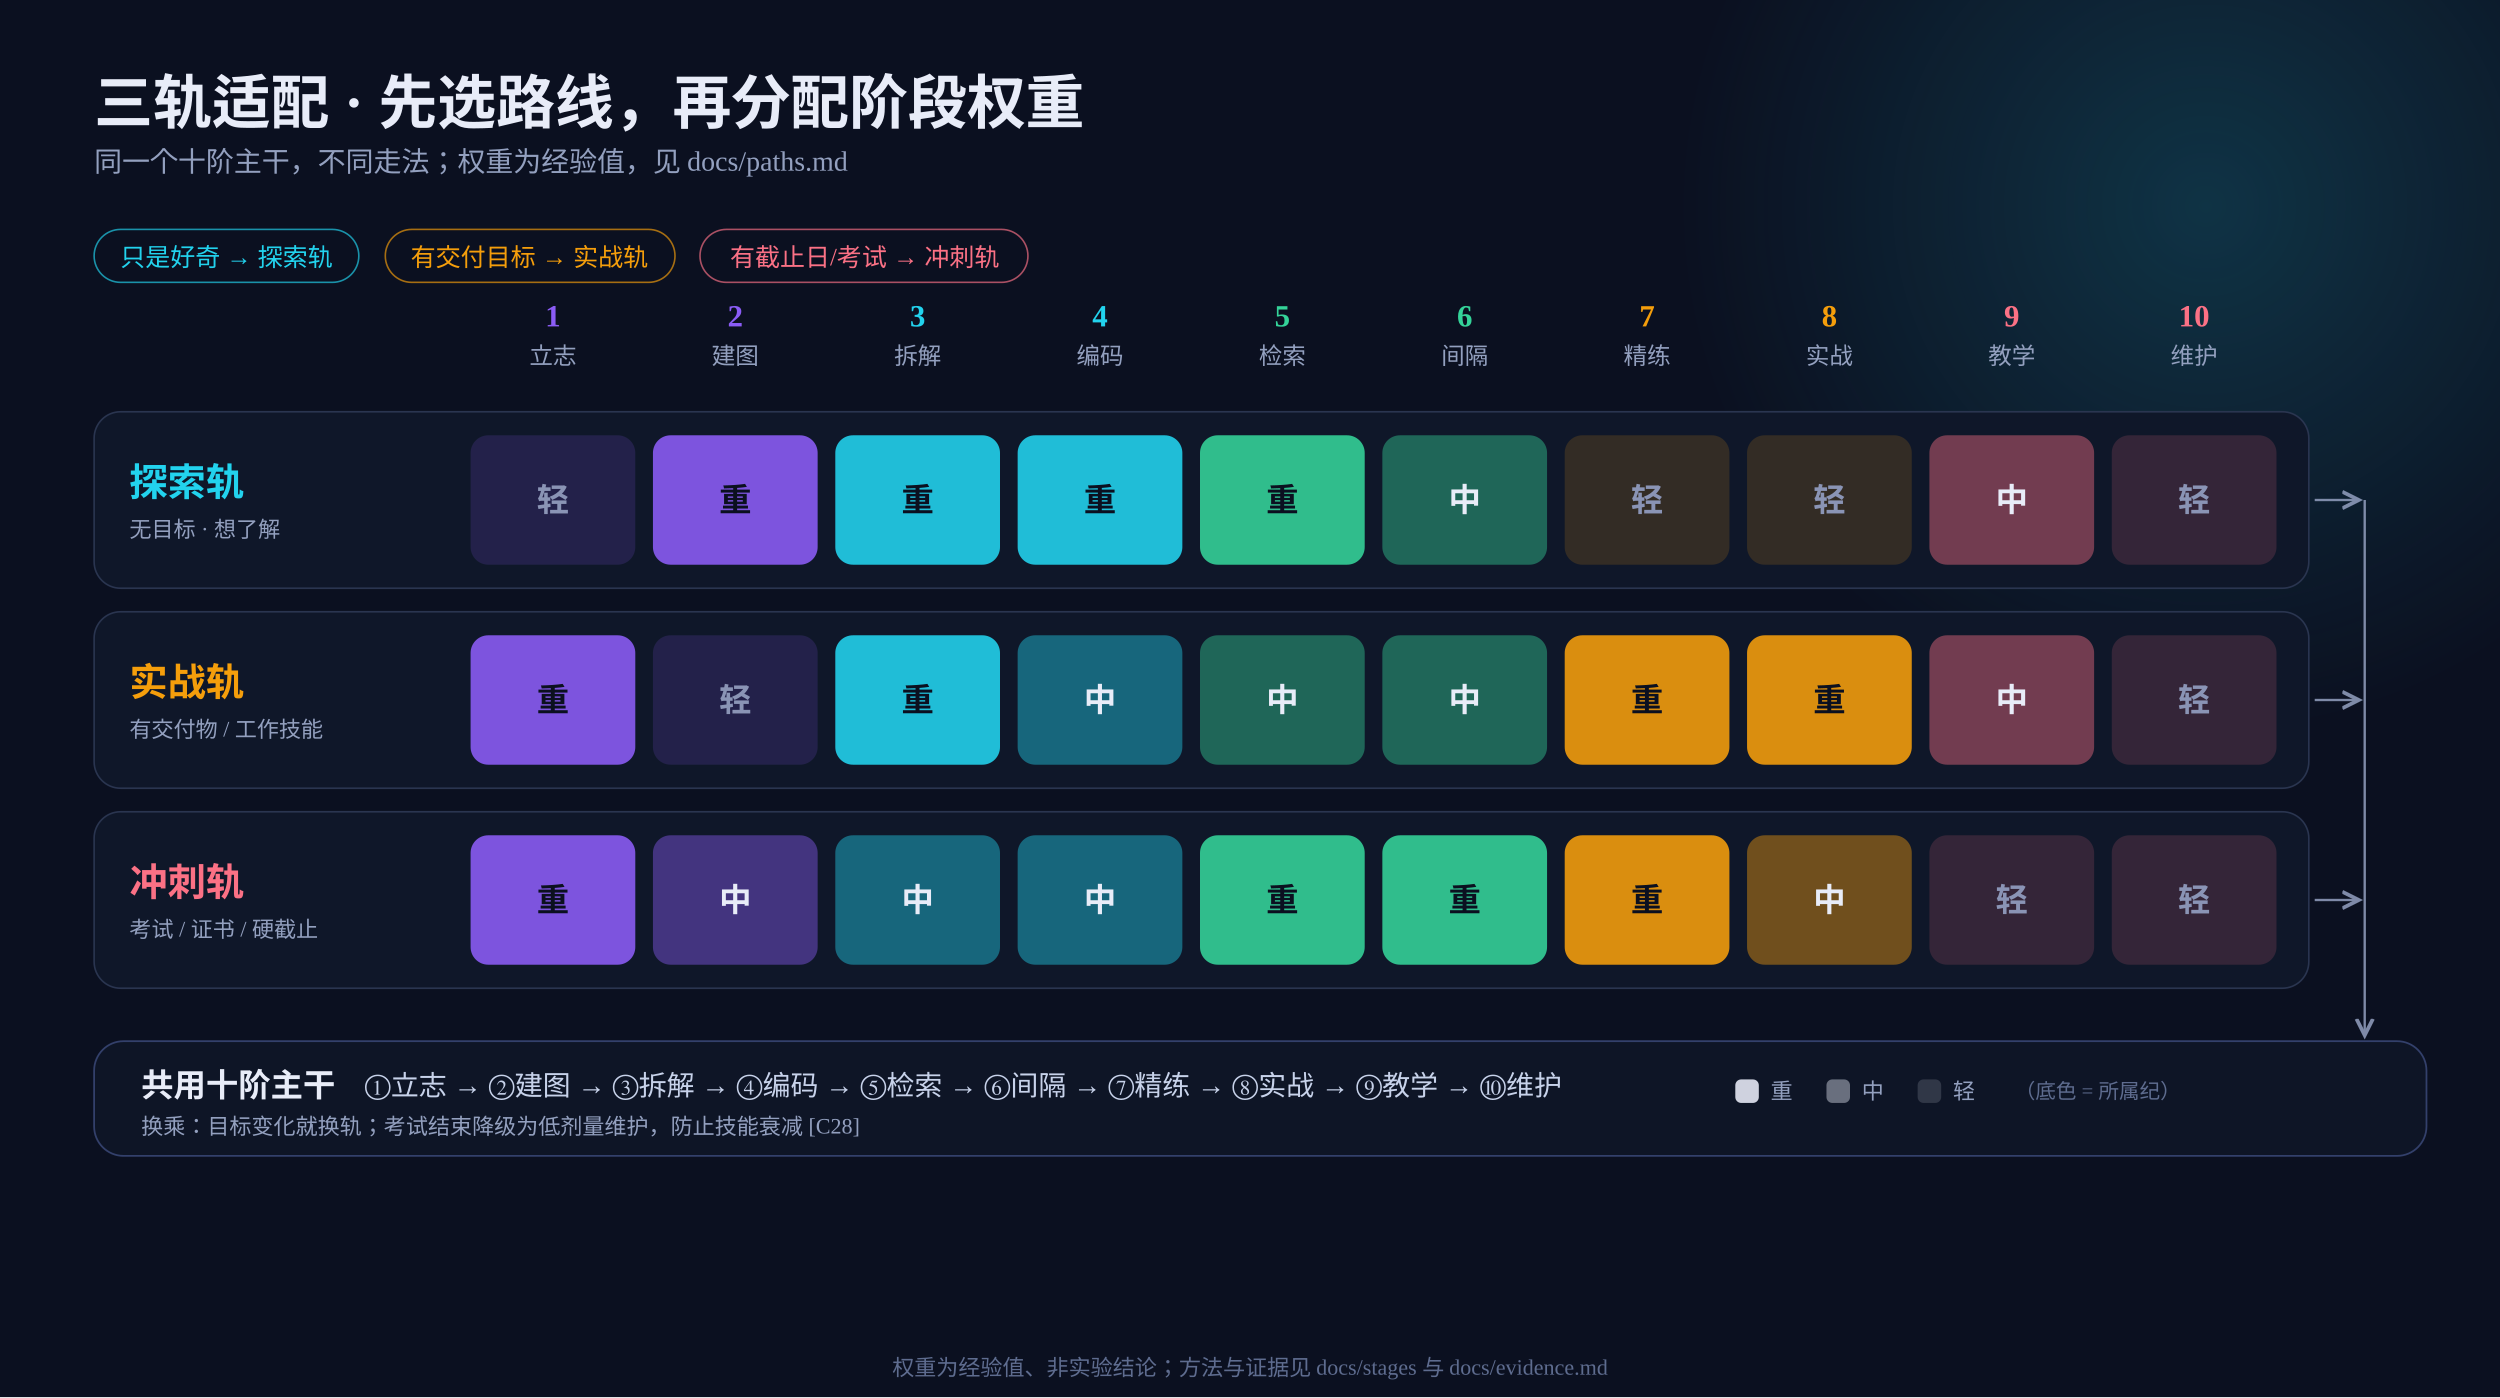
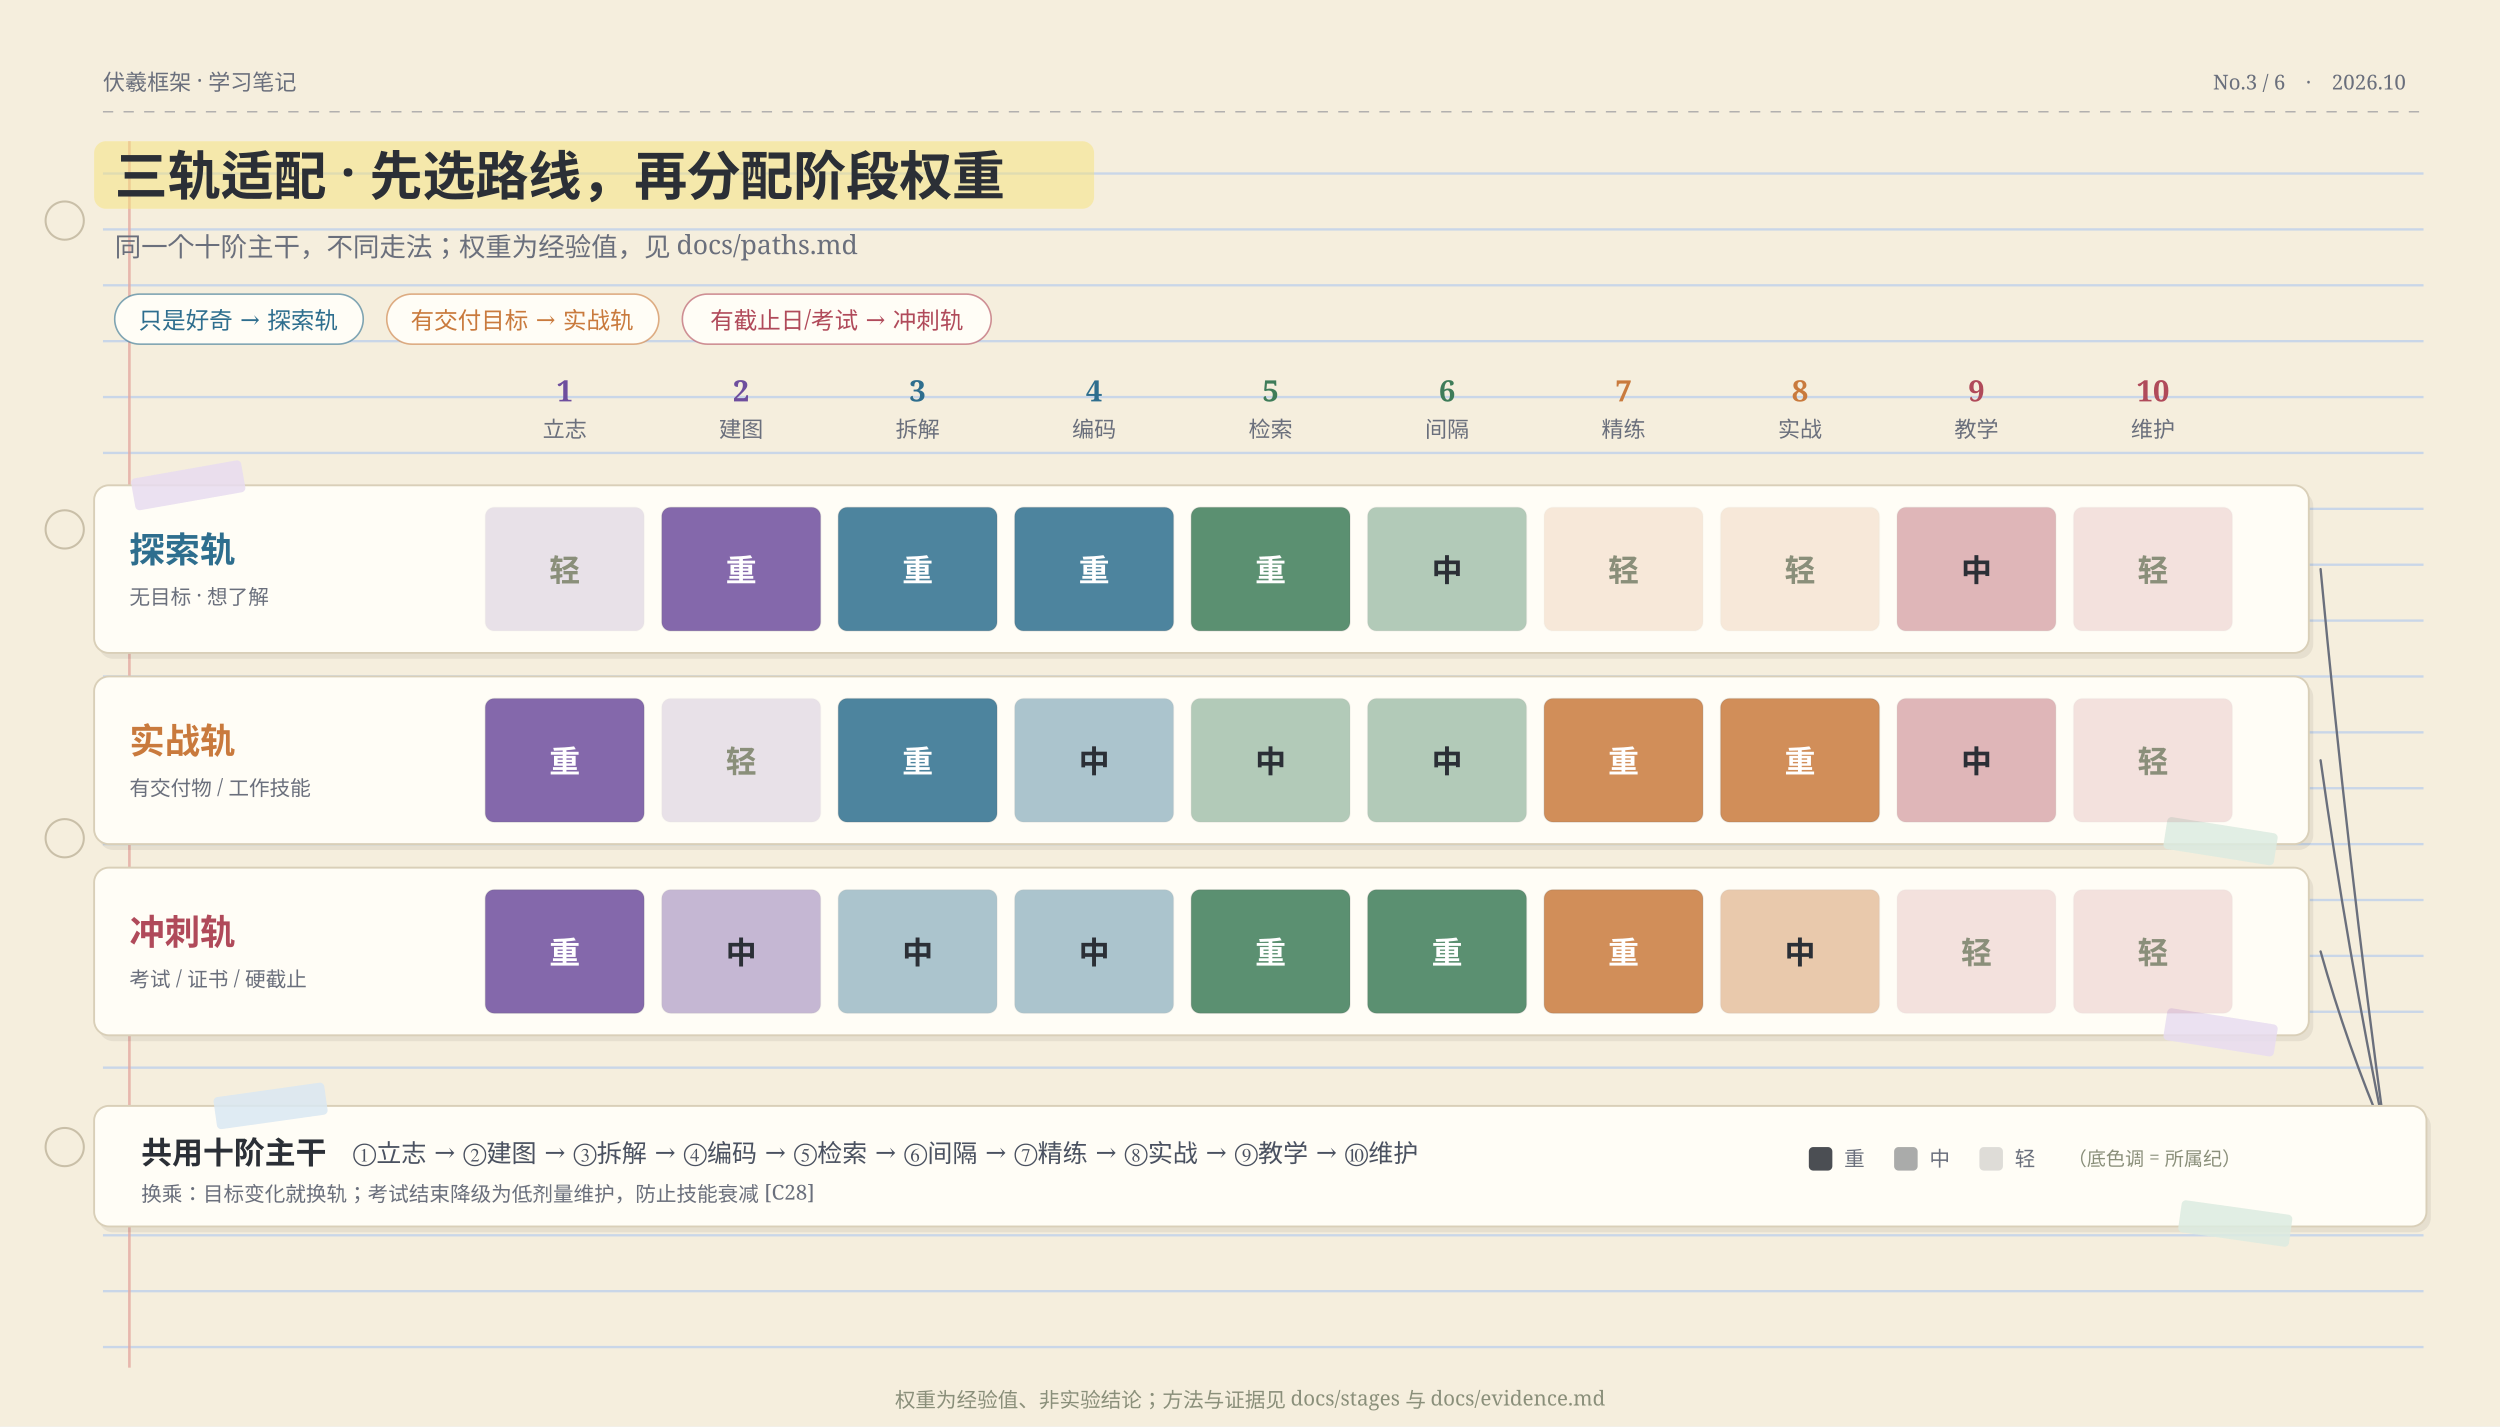
- <svg xmlns="http://www.w3.org/2000/svg" width="1700" height="950" viewBox="0 0 1700 950">
-   <defs>
-     <marker id="aN" markerWidth="9" markerHeight="9" refX="7" refY="4.5" orient="auto">
-       <path d="M0,1 L7,4.5 L0,8" fill="none" stroke="#93A0BF" stroke-width="1.6" />
-     </marker>
-     <marker id="aE0" markerWidth="9" markerHeight="9" refX="7" refY="4.5" orient="auto">
-       <path d="M0,1 L7,4.5 L0,8" fill="none" stroke="#8B5CF6" stroke-width="1.8" />
-     </marker>
-     <marker id="aE1" markerWidth="9" markerHeight="9" refX="7" refY="4.5" orient="auto">
-       <path d="M0,1 L7,4.5 L0,8" fill="none" stroke="#22D3EE" stroke-width="1.8" />
-     </marker>
-     <marker id="aE2" markerWidth="9" markerHeight="9" refX="7" refY="4.5" orient="auto">
-       <path d="M0,1 L7,4.5 L0,8" fill="none" stroke="#34D399" stroke-width="1.8" />
-     </marker>
-     <marker id="aE3" markerWidth="9" markerHeight="9" refX="7" refY="4.5" orient="auto">
-       <path d="M0,1 L7,4.5 L0,8" fill="none" stroke="#F59E0B" stroke-width="1.8" />
-     </marker>
-     <marker id="aE4" markerWidth="9" markerHeight="9" refX="7" refY="4.5" orient="auto">
-       <path d="M0,1 L7,4.5 L0,8" fill="none" stroke="#FB7185" stroke-width="1.8" />
-     </marker>
-     <radialGradient id="glowV" cx="50%" cy="50%" r="50%">
-       <stop offset="0%" stop-color="#8B5CF6" stop-opacity="0.22" />
-       <stop offset="100%" stop-color="#8B5CF6" stop-opacity="0" />
-     </radialGradient>
-     <radialGradient id="glowC" cx="50%" cy="50%" r="50%">
-       <stop offset="0%" stop-color="#22D3EE" stop-opacity="0.18" />
-       <stop offset="100%" stop-color="#22D3EE" stop-opacity="0" />
-     </radialGradient>
-     <linearGradient id="lgA" x1="0" y1="0" x2="1" y2="0">
-       <stop offset="0%" stop-color="#8B5CF6" />
-       <stop offset="25%" stop-color="#22D3EE" />
-       <stop offset="50%" stop-color="#34D399" />
-       <stop offset="75%" stop-color="#F59E0B" />
-       <stop offset="100%" stop-color="#FB7185" />
-     </linearGradient>
-   </defs>
-   <rect width="1700" height="950" fill="#0B1020" />
-   <circle cx="1500" cy="140" r="360" fill="url(#glowC)" />
-   <text x="64" y="70" font-size="40" fill="#E8ECF8" font-weight="800" text-anchor="start" dominant-baseline="middle">三轨适配 · 先选路线，再分配阶段权重</text>
-   <text x="64" y="110" font-size="19" fill="#93A0BF" font-weight="400" text-anchor="start" dominant-baseline="middle">同一个十阶主干，不同走法；权重为经验值，见 docs/paths.md</text>
-   <rect x="64" y="156" width="180" height="36" rx="18.0" fill="none" stroke="#22D3EEAA" stroke-width="1.1" />
-   <text x="154" y="175" font-size="17" fill="#22D3EE" font-weight="500" text-anchor="middle" dominant-baseline="middle">只是好奇 → 探索轨</text>
-   <rect x="262" y="156" width="197" height="36" rx="18.0" fill="none" stroke="#F59E0BAA" stroke-width="1.1" />
-   <text x="360" y="175" font-size="17" fill="#F59E0B" font-weight="500" text-anchor="middle" dominant-baseline="middle">有交付目标 → 实战轨</text>
-   <rect x="476" y="156" width="223" height="36" rx="18.0" fill="none" stroke="#FB7185AA" stroke-width="1.1" />
-   <text x="588" y="175" font-size="17" fill="#FB7185" font-weight="500" text-anchor="middle" dominant-baseline="middle">有截止日/考试 → 冲刺轨</text>
-   <text x="376" y="216" font-size="21" fill="#8B5CF6" font-weight="700" text-anchor="middle" dominant-baseline="middle">1</text>
-   <text x="376" y="242" font-size="16" fill="#93A0BF" font-weight="400" text-anchor="middle" dominant-baseline="middle">立志</text>
-   <text x="500" y="216" font-size="21" fill="#8B5CF6" font-weight="700" text-anchor="middle" dominant-baseline="middle">2</text>
-   <text x="500" y="242" font-size="16" fill="#93A0BF" font-weight="400" text-anchor="middle" dominant-baseline="middle">建图</text>
-   <text x="624" y="216" font-size="21" fill="#22D3EE" font-weight="700" text-anchor="middle" dominant-baseline="middle">3</text>
-   <text x="624" y="242" font-size="16" fill="#93A0BF" font-weight="400" text-anchor="middle" dominant-baseline="middle">拆解</text>
-   <text x="748" y="216" font-size="21" fill="#22D3EE" font-weight="700" text-anchor="middle" dominant-baseline="middle">4</text>
-   <text x="748" y="242" font-size="16" fill="#93A0BF" font-weight="400" text-anchor="middle" dominant-baseline="middle">编码</text>
-   <text x="872" y="216" font-size="21" fill="#34D399" font-weight="700" text-anchor="middle" dominant-baseline="middle">5</text>
-   <text x="872" y="242" font-size="16" fill="#93A0BF" font-weight="400" text-anchor="middle" dominant-baseline="middle">检索</text>
-   <text x="996" y="216" font-size="21" fill="#34D399" font-weight="700" text-anchor="middle" dominant-baseline="middle">6</text>
-   <text x="996" y="242" font-size="16" fill="#93A0BF" font-weight="400" text-anchor="middle" dominant-baseline="middle">间隔</text>
-   <text x="1120" y="216" font-size="21" fill="#F59E0B" font-weight="700" text-anchor="middle" dominant-baseline="middle">7</text>
-   <text x="1120" y="242" font-size="16" fill="#93A0BF" font-weight="400" text-anchor="middle" dominant-baseline="middle">精练</text>
-   <text x="1244" y="216" font-size="21" fill="#F59E0B" font-weight="700" text-anchor="middle" dominant-baseline="middle">8</text>
-   <text x="1244" y="242" font-size="16" fill="#93A0BF" font-weight="400" text-anchor="middle" dominant-baseline="middle">实战</text>
-   <text x="1368" y="216" font-size="21" fill="#FB7185" font-weight="700" text-anchor="middle" dominant-baseline="middle">9</text>
-   <text x="1368" y="242" font-size="16" fill="#93A0BF" font-weight="400" text-anchor="middle" dominant-baseline="middle">教学</text>
-   <text x="1492" y="216" font-size="21" fill="#FB7185" font-weight="700" text-anchor="middle" dominant-baseline="middle">10</text>
-   <text x="1492" y="242" font-size="16" fill="#93A0BF" font-weight="400" text-anchor="middle" dominant-baseline="middle">维护</text>
-   <rect x="64" y="280" width="1506" height="120" rx="18" fill="#0F1729" stroke="#2A3550" stroke-width="1.1" />
-   <text x="88" y="328" font-size="26" fill="#22D3EE" font-weight="700" text-anchor="start" dominant-baseline="middle">探索轨</text>
-   <text x="88" y="360" font-size="15" fill="#93A0BF" font-weight="400" text-anchor="start" dominant-baseline="middle">无目标 · 想了解</text>
-   <rect x="320" y="296" width="112" height="88" rx="12" fill="#8B5CF6" opacity="0.16" />
-   <text x="376" y="340" font-size="22" fill="#8A94B5" font-weight="700" text-anchor="middle" dominant-baseline="middle">轻</text>
-   <rect x="444" y="296" width="112" height="88" rx="12" fill="#8B5CF6" opacity="0.88" />
-   <text x="500" y="340" font-size="22" fill="#0B1020" font-weight="700" text-anchor="middle" dominant-baseline="middle">重</text>
-   <rect x="568" y="296" width="112" height="88" rx="12" fill="#22D3EE" opacity="0.88" />
-   <text x="624" y="340" font-size="22" fill="#0B1020" font-weight="700" text-anchor="middle" dominant-baseline="middle">重</text>
-   <rect x="692" y="296" width="112" height="88" rx="12" fill="#22D3EE" opacity="0.88" />
-   <text x="748" y="340" font-size="22" fill="#0B1020" font-weight="700" text-anchor="middle" dominant-baseline="middle">重</text>
-   <rect x="816" y="296" width="112" height="88" rx="12" fill="#34D399" opacity="0.88" />
-   <text x="872" y="340" font-size="22" fill="#0B1020" font-weight="700" text-anchor="middle" dominant-baseline="middle">重</text>
-   <rect x="940" y="296" width="112" height="88" rx="12" fill="#34D399" opacity="0.42" />
-   <text x="996" y="340" font-size="22" fill="#E8ECF8" font-weight="700" text-anchor="middle" dominant-baseline="middle">中</text>
-   <rect x="1064" y="296" width="112" height="88" rx="12" fill="#F59E0B" opacity="0.16" />
-   <text x="1120" y="340" font-size="22" fill="#8A94B5" font-weight="700" text-anchor="middle" dominant-baseline="middle">轻</text>
-   <rect x="1188" y="296" width="112" height="88" rx="12" fill="#F59E0B" opacity="0.16" />
-   <text x="1244" y="340" font-size="22" fill="#8A94B5" font-weight="700" text-anchor="middle" dominant-baseline="middle">轻</text>
-   <rect x="1312" y="296" width="112" height="88" rx="12" fill="#FB7185" opacity="0.42" />
-   <text x="1368" y="340" font-size="22" fill="#E8ECF8" font-weight="700" text-anchor="middle" dominant-baseline="middle">中</text>
-   <rect x="1436" y="296" width="112" height="88" rx="12" fill="#FB7185" opacity="0.16" />
-   <text x="1492" y="340" font-size="22" fill="#8A94B5" font-weight="700" text-anchor="middle" dominant-baseline="middle">轻</text>
-   <rect x="64" y="416" width="1506" height="120" rx="18" fill="#0F1729" stroke="#2A3550" stroke-width="1.1" />
-   <text x="88" y="464" font-size="26" fill="#F59E0B" font-weight="700" text-anchor="start" dominant-baseline="middle">实战轨</text>
-   <text x="88" y="496" font-size="15" fill="#93A0BF" font-weight="400" text-anchor="start" dominant-baseline="middle">有交付物 / 工作技能</text>
-   <rect x="320" y="432" width="112" height="88" rx="12" fill="#8B5CF6" opacity="0.88" />
-   <text x="376" y="476" font-size="22" fill="#0B1020" font-weight="700" text-anchor="middle" dominant-baseline="middle">重</text>
-   <rect x="444" y="432" width="112" height="88" rx="12" fill="#8B5CF6" opacity="0.16" />
-   <text x="500" y="476" font-size="22" fill="#8A94B5" font-weight="700" text-anchor="middle" dominant-baseline="middle">轻</text>
-   <rect x="568" y="432" width="112" height="88" rx="12" fill="#22D3EE" opacity="0.88" />
-   <text x="624" y="476" font-size="22" fill="#0B1020" font-weight="700" text-anchor="middle" dominant-baseline="middle">重</text>
-   <rect x="692" y="432" width="112" height="88" rx="12" fill="#22D3EE" opacity="0.42" />
-   <text x="748" y="476" font-size="22" fill="#E8ECF8" font-weight="700" text-anchor="middle" dominant-baseline="middle">中</text>
-   <rect x="816" y="432" width="112" height="88" rx="12" fill="#34D399" opacity="0.42" />
-   <text x="872" y="476" font-size="22" fill="#E8ECF8" font-weight="700" text-anchor="middle" dominant-baseline="middle">中</text>
-   <rect x="940" y="432" width="112" height="88" rx="12" fill="#34D399" opacity="0.42" />
-   <text x="996" y="476" font-size="22" fill="#E8ECF8" font-weight="700" text-anchor="middle" dominant-baseline="middle">中</text>
-   <rect x="1064" y="432" width="112" height="88" rx="12" fill="#F59E0B" opacity="0.88" />
-   <text x="1120" y="476" font-size="22" fill="#0B1020" font-weight="700" text-anchor="middle" dominant-baseline="middle">重</text>
-   <rect x="1188" y="432" width="112" height="88" rx="12" fill="#F59E0B" opacity="0.88" />
-   <text x="1244" y="476" font-size="22" fill="#0B1020" font-weight="700" text-anchor="middle" dominant-baseline="middle">重</text>
-   <rect x="1312" y="432" width="112" height="88" rx="12" fill="#FB7185" opacity="0.42" />
-   <text x="1368" y="476" font-size="22" fill="#E8ECF8" font-weight="700" text-anchor="middle" dominant-baseline="middle">中</text>
-   <rect x="1436" y="432" width="112" height="88" rx="12" fill="#FB7185" opacity="0.16" />
-   <text x="1492" y="476" font-size="22" fill="#8A94B5" font-weight="700" text-anchor="middle" dominant-baseline="middle">轻</text>
-   <rect x="64" y="552" width="1506" height="120" rx="18" fill="#0F1729" stroke="#2A3550" stroke-width="1.1" />
-   <text x="88" y="600" font-size="26" fill="#FB7185" font-weight="700" text-anchor="start" dominant-baseline="middle">冲刺轨</text>
-   <text x="88" y="632" font-size="15" fill="#93A0BF" font-weight="400" text-anchor="start" dominant-baseline="middle">考试 / 证书 / 硬截止</text>
-   <rect x="320" y="568" width="112" height="88" rx="12" fill="#8B5CF6" opacity="0.88" />
-   <text x="376" y="612" font-size="22" fill="#0B1020" font-weight="700" text-anchor="middle" dominant-baseline="middle">重</text>
-   <rect x="444" y="568" width="112" height="88" rx="12" fill="#8B5CF6" opacity="0.42" />
-   <text x="500" y="612" font-size="22" fill="#E8ECF8" font-weight="700" text-anchor="middle" dominant-baseline="middle">中</text>
-   <rect x="568" y="568" width="112" height="88" rx="12" fill="#22D3EE" opacity="0.42" />
-   <text x="624" y="612" font-size="22" fill="#E8ECF8" font-weight="700" text-anchor="middle" dominant-baseline="middle">中</text>
-   <rect x="692" y="568" width="112" height="88" rx="12" fill="#22D3EE" opacity="0.42" />
-   <text x="748" y="612" font-size="22" fill="#E8ECF8" font-weight="700" text-anchor="middle" dominant-baseline="middle">中</text>
-   <rect x="816" y="568" width="112" height="88" rx="12" fill="#34D399" opacity="0.88" />
-   <text x="872" y="612" font-size="22" fill="#0B1020" font-weight="700" text-anchor="middle" dominant-baseline="middle">重</text>
-   <rect x="940" y="568" width="112" height="88" rx="12" fill="#34D399" opacity="0.88" />
-   <text x="996" y="612" font-size="22" fill="#0B1020" font-weight="700" text-anchor="middle" dominant-baseline="middle">重</text>
-   <rect x="1064" y="568" width="112" height="88" rx="12" fill="#F59E0B" opacity="0.88" />
-   <text x="1120" y="612" font-size="22" fill="#0B1020" font-weight="700" text-anchor="middle" dominant-baseline="middle">重</text>
-   <rect x="1188" y="568" width="112" height="88" rx="12" fill="#F59E0B" opacity="0.42" />
-   <text x="1244" y="612" font-size="22" fill="#E8ECF8" font-weight="700" text-anchor="middle" dominant-baseline="middle">中</text>
-   <rect x="1312" y="568" width="112" height="88" rx="12" fill="#FB7185" opacity="0.16" />
-   <text x="1368" y="612" font-size="22" fill="#8A94B5" font-weight="700" text-anchor="middle" dominant-baseline="middle">轻</text>
-   <rect x="1436" y="568" width="112" height="88" rx="12" fill="#FB7185" opacity="0.16" />
-   <text x="1492" y="612" font-size="22" fill="#8A94B5" font-weight="700" text-anchor="middle" dominant-baseline="middle">轻</text>
-   <line x1="1574" y1="340" x2="1604" y2="340" stroke="#93A0BF" stroke-width="1.6" marker-end="url(#aN)" opacity="0.85" />
-   <line x1="1574" y1="476" x2="1604" y2="476" stroke="#93A0BF" stroke-width="1.6" marker-end="url(#aN)" opacity="0.85" />
-   <line x1="1574" y1="612" x2="1604" y2="612" stroke="#93A0BF" stroke-width="1.6" marker-end="url(#aN)" opacity="0.85" />
-   <line x1="1608" y1="340" x2="1608" y2="704" stroke="#93A0BF" stroke-width="1.6" marker-end="url(#aN)" opacity="0.85" />
-   <rect x="64" y="708" width="1586" height="78" rx="20" fill="#0E1526" stroke="#33406B" stroke-width="1.2" />
-   <text x="96" y="738" font-size="22" fill="#E8ECF8" font-weight="700" text-anchor="start" dominant-baseline="middle">共用十阶主干</text>
-   <text x="248" y="739" font-size="19" fill="#C7D2EA" font-weight="400" text-anchor="start" dominant-baseline="middle">①立志 → ②建图 → ③拆解 → ④编码 → ⑤检索 → ⑥间隔 → ⑦精练 → ⑧实战 → ⑨教学 → ⑩维护</text>
-   <text x="96" y="766" font-size="15" fill="#93A0BF" font-weight="400" text-anchor="start" dominant-baseline="middle">换乘：目标变化就换轨；考试结束降级为低剂量维护，防止技能衰减 [C28]</text>
-   <rect x="1180" y="734" width="16" height="16" rx="4" fill="#E8ECF8" opacity="0.88" />
-   <text x="1204" y="742" font-size="15" fill="#93A0BF" font-weight="400" text-anchor="start" dominant-baseline="middle">重</text>
-   <rect x="1242" y="734" width="16" height="16" rx="4" fill="#E8ECF8" opacity="0.42" />
-   <text x="1266" y="742" font-size="15" fill="#93A0BF" font-weight="400" text-anchor="start" dominant-baseline="middle">中</text>
-   <rect x="1304" y="734" width="16" height="16" rx="4" fill="#E8ECF8" opacity="0.16" />
-   <text x="1328" y="742" font-size="15" fill="#93A0BF" font-weight="400" text-anchor="start" dominant-baseline="middle">轻</text>
-   <text x="1370" y="742" font-size="14" fill="#5E6C8F" font-weight="400" text-anchor="start" dominant-baseline="middle">（底色 = 所属纪）</text>
-   <text x="850" y="930" font-size="15" fill="#5E6C8F" font-weight="400" text-anchor="middle" dominant-baseline="middle">权重为经验值、非实验结论；方法与证据见 docs/stages 与 docs/evidence.md</text>
+ <svg xmlns="http://www.w3.org/2000/svg" width="1700" height="970" viewBox="0 0 1700 970">
+   <rect x="0" y="0" width="1700" height="970" rx="0" fill="#F5EEDD" />
+   <line x1="70" y1="118" x2="1648" y2="118" stroke="#C9D6E8" stroke-width="1.6" opacity="1" />
+   <line x1="70" y1="156" x2="1648" y2="156" stroke="#C9D6E8" stroke-width="1.6" opacity="1" />
+   <line x1="70" y1="194" x2="1648" y2="194" stroke="#C9D6E8" stroke-width="1.6" opacity="1" />
+   <line x1="70" y1="232" x2="1648" y2="232" stroke="#C9D6E8" stroke-width="1.6" opacity="1" />
+   <line x1="70" y1="270" x2="1648" y2="270" stroke="#C9D6E8" stroke-width="1.6" opacity="1" />
+   <line x1="70" y1="308" x2="1648" y2="308" stroke="#C9D6E8" stroke-width="1.6" opacity="1" />
+   <line x1="70" y1="346" x2="1648" y2="346" stroke="#C9D6E8" stroke-width="1.6" opacity="1" />
+   <line x1="70" y1="384" x2="1648" y2="384" stroke="#C9D6E8" stroke-width="1.6" opacity="1" />
+   <line x1="70" y1="422" x2="1648" y2="422" stroke="#C9D6E8" stroke-width="1.6" opacity="1" />
+   <line x1="70" y1="460" x2="1648" y2="460" stroke="#C9D6E8" stroke-width="1.6" opacity="1" />
+   <line x1="70" y1="498" x2="1648" y2="498" stroke="#C9D6E8" stroke-width="1.6" opacity="1" />
+   <line x1="70" y1="536" x2="1648" y2="536" stroke="#C9D6E8" stroke-width="1.6" opacity="1" />
+   <line x1="70" y1="574" x2="1648" y2="574" stroke="#C9D6E8" stroke-width="1.6" opacity="1" />
+   <line x1="70" y1="612" x2="1648" y2="612" stroke="#C9D6E8" stroke-width="1.6" opacity="1" />
+   <line x1="70" y1="650" x2="1648" y2="650" stroke="#C9D6E8" stroke-width="1.6" opacity="1" />
+   <line x1="70" y1="688" x2="1648" y2="688" stroke="#C9D6E8" stroke-width="1.6" opacity="1" />
+   <line x1="70" y1="726" x2="1648" y2="726" stroke="#C9D6E8" stroke-width="1.6" opacity="1" />
+   <line x1="70" y1="764" x2="1648" y2="764" stroke="#C9D6E8" stroke-width="1.6" opacity="1" />
+   <line x1="70" y1="802" x2="1648" y2="802" stroke="#C9D6E8" stroke-width="1.6" opacity="1" />
+   <line x1="70" y1="840" x2="1648" y2="840" stroke="#C9D6E8" stroke-width="1.6" opacity="1" />
+   <line x1="70" y1="878" x2="1648" y2="878" stroke="#C9D6E8" stroke-width="1.6" opacity="1" />
+   <line x1="70" y1="916" x2="1648" y2="916" stroke="#C9D6E8" stroke-width="1.6" opacity="1" />
+   <line x1="88" y1="96" x2="88" y2="930" stroke="#E4A9A0" stroke-width="1.8" opacity="0.8" />
+   <circle cx="44" cy="150" r="13" fill="#F5EEDD" stroke="#C9BFA8" stroke-width="1.4" />
+   <circle cx="44" cy="360" r="13" fill="#F5EEDD" stroke="#C9BFA8" stroke-width="1.4" />
+   <circle cx="44" cy="570" r="13" fill="#F5EEDD" stroke="#C9BFA8" stroke-width="1.4" />
+   <circle cx="44" cy="780" r="13" fill="#F5EEDD" stroke="#C9BFA8" stroke-width="1.4" />
+   <text x="70" y="56" font-size="15" fill="#6A6F7C" font-weight="400" text-anchor="start" font-family="'Segoe Print','Bradley Hand','Comic Sans MS','KaiTi','STKaiti','Kaiti SC','Noto Serif SC',serif" dominant-baseline="middle">伏羲框架 · 学习笔记</text>
+   <text x="1636" y="56" font-size="14" fill="#6A6F7C" font-weight="400" text-anchor="end" font-family="'Segoe Print','Bradley Hand','Comic Sans MS','KaiTi','STKaiti','Kaiti SC','Noto Serif SC',serif" dominant-baseline="middle">No.3 / 6　·　2026.10</text>
+   <line x1="70" y1="76" x2="1648" y2="76" stroke="#6A6F7C" stroke-width="1" stroke-dasharray="7 7" opacity="0.5" />
+   <rect x="64" y="96" width="680" height="46" rx="8" fill="#F6E27A" opacity="0.5" />
+   <text x="78" y="120" font-size="36" fill="#2B2F36" font-weight="700" text-anchor="start" font-family="'Segoe Print','Bradley Hand','Comic Sans MS','KaiTi','STKaiti','Kaiti SC','Noto Serif SC',serif" dominant-baseline="middle">三轨适配 · 先选路线，再分配阶段权重</text>
+   <text x="78" y="168" font-size="18" fill="#6A6F7C" font-weight="400" text-anchor="start" font-family="'Segoe Print','Bradley Hand','Comic Sans MS','KaiTi','STKaiti','Kaiti SC','Noto Serif SC',serif" dominant-baseline="middle">同一个十阶主干，不同走法；权重为经验值，见 docs/paths.md</text>
+   <rect x="78" y="200" width="169" height="34" rx="17.0" fill="#FFFDF6" stroke="#2E6E8E99" stroke-width="1.1" />
+   <text x="162" y="218" font-size="16" fill="#2E6E8E" font-weight="500" text-anchor="middle" font-family="'Segoe Print','Bradley Hand','Comic Sans MS','KaiTi','STKaiti','Kaiti SC','Noto Serif SC',serif" dominant-baseline="middle">只是好奇 → 探索轨</text>
+   <rect x="263" y="200" width="185" height="34" rx="17.0" fill="#FFFDF6" stroke="#C97A3D99" stroke-width="1.1" />
+   <text x="355" y="218" font-size="16" fill="#C97A3D" font-weight="500" text-anchor="middle" font-family="'Segoe Print','Bradley Hand','Comic Sans MS','KaiTi','STKaiti','Kaiti SC','Noto Serif SC',serif" dominant-baseline="middle">有交付目标 → 实战轨</text>
+   <rect x="464" y="200" width="210" height="34" rx="17.0" fill="#FFFDF6" stroke="#B04A5A99" stroke-width="1.1" />
+   <text x="569" y="218" font-size="16" fill="#B04A5A" font-weight="500" text-anchor="middle" font-family="'Segoe Print','Bradley Hand','Comic Sans MS','KaiTi','STKaiti','Kaiti SC','Noto Serif SC',serif" dominant-baseline="middle">有截止日/考试 → 冲刺轨</text>
+   <text x="384" y="266" font-size="20" fill="#6E4E9E" font-weight="700" text-anchor="middle" font-family="'Segoe Print','Bradley Hand','Comic Sans MS','KaiTi','STKaiti','Kaiti SC','Noto Serif SC',serif" dominant-baseline="middle">1</text>
+   <text x="384" y="292" font-size="15" fill="#6A6F7C" font-weight="400" text-anchor="middle" font-family="'Segoe Print','Bradley Hand','Comic Sans MS','KaiTi','STKaiti','Kaiti SC','Noto Serif SC',serif" dominant-baseline="middle">立志</text>
+   <text x="504" y="266" font-size="20" fill="#6E4E9E" font-weight="700" text-anchor="middle" font-family="'Segoe Print','Bradley Hand','Comic Sans MS','KaiTi','STKaiti','Kaiti SC','Noto Serif SC',serif" dominant-baseline="middle">2</text>
+   <text x="504" y="292" font-size="15" fill="#6A6F7C" font-weight="400" text-anchor="middle" font-family="'Segoe Print','Bradley Hand','Comic Sans MS','KaiTi','STKaiti','Kaiti SC','Noto Serif SC',serif" dominant-baseline="middle">建图</text>
+   <text x="624" y="266" font-size="20" fill="#2E6E8E" font-weight="700" text-anchor="middle" font-family="'Segoe Print','Bradley Hand','Comic Sans MS','KaiTi','STKaiti','Kaiti SC','Noto Serif SC',serif" dominant-baseline="middle">3</text>
+   <text x="624" y="292" font-size="15" fill="#6A6F7C" font-weight="400" text-anchor="middle" font-family="'Segoe Print','Bradley Hand','Comic Sans MS','KaiTi','STKaiti','Kaiti SC','Noto Serif SC',serif" dominant-baseline="middle">拆解</text>
+   <text x="744" y="266" font-size="20" fill="#2E6E8E" font-weight="700" text-anchor="middle" font-family="'Segoe Print','Bradley Hand','Comic Sans MS','KaiTi','STKaiti','Kaiti SC','Noto Serif SC',serif" dominant-baseline="middle">4</text>
+   <text x="744" y="292" font-size="15" fill="#6A6F7C" font-weight="400" text-anchor="middle" font-family="'Segoe Print','Bradley Hand','Comic Sans MS','KaiTi','STKaiti','Kaiti SC','Noto Serif SC',serif" dominant-baseline="middle">编码</text>
+   <text x="864" y="266" font-size="20" fill="#3E7C59" font-weight="700" text-anchor="middle" font-family="'Segoe Print','Bradley Hand','Comic Sans MS','KaiTi','STKaiti','Kaiti SC','Noto Serif SC',serif" dominant-baseline="middle">5</text>
+   <text x="864" y="292" font-size="15" fill="#6A6F7C" font-weight="400" text-anchor="middle" font-family="'Segoe Print','Bradley Hand','Comic Sans MS','KaiTi','STKaiti','Kaiti SC','Noto Serif SC',serif" dominant-baseline="middle">检索</text>
+   <text x="984" y="266" font-size="20" fill="#3E7C59" font-weight="700" text-anchor="middle" font-family="'Segoe Print','Bradley Hand','Comic Sans MS','KaiTi','STKaiti','Kaiti SC','Noto Serif SC',serif" dominant-baseline="middle">6</text>
+   <text x="984" y="292" font-size="15" fill="#6A6F7C" font-weight="400" text-anchor="middle" font-family="'Segoe Print','Bradley Hand','Comic Sans MS','KaiTi','STKaiti','Kaiti SC','Noto Serif SC',serif" dominant-baseline="middle">间隔</text>
+   <text x="1104" y="266" font-size="20" fill="#C97A3D" font-weight="700" text-anchor="middle" font-family="'Segoe Print','Bradley Hand','Comic Sans MS','KaiTi','STKaiti','Kaiti SC','Noto Serif SC',serif" dominant-baseline="middle">7</text>
+   <text x="1104" y="292" font-size="15" fill="#6A6F7C" font-weight="400" text-anchor="middle" font-family="'Segoe Print','Bradley Hand','Comic Sans MS','KaiTi','STKaiti','Kaiti SC','Noto Serif SC',serif" dominant-baseline="middle">精练</text>
+   <text x="1224" y="266" font-size="20" fill="#C97A3D" font-weight="700" text-anchor="middle" font-family="'Segoe Print','Bradley Hand','Comic Sans MS','KaiTi','STKaiti','Kaiti SC','Noto Serif SC',serif" dominant-baseline="middle">8</text>
+   <text x="1224" y="292" font-size="15" fill="#6A6F7C" font-weight="400" text-anchor="middle" font-family="'Segoe Print','Bradley Hand','Comic Sans MS','KaiTi','STKaiti','Kaiti SC','Noto Serif SC',serif" dominant-baseline="middle">实战</text>
+   <text x="1344" y="266" font-size="20" fill="#B04A5A" font-weight="700" text-anchor="middle" font-family="'Segoe Print','Bradley Hand','Comic Sans MS','KaiTi','STKaiti','Kaiti SC','Noto Serif SC',serif" dominant-baseline="middle">9</text>
+   <text x="1344" y="292" font-size="15" fill="#6A6F7C" font-weight="400" text-anchor="middle" font-family="'Segoe Print','Bradley Hand','Comic Sans MS','KaiTi','STKaiti','Kaiti SC','Noto Serif SC',serif" dominant-baseline="middle">教学</text>
+   <text x="1464" y="266" font-size="20" fill="#B04A5A" font-weight="700" text-anchor="middle" font-family="'Segoe Print','Bradley Hand','Comic Sans MS','KaiTi','STKaiti','Kaiti SC','Noto Serif SC',serif" dominant-baseline="middle">10</text>
+   <text x="1464" y="292" font-size="15" fill="#6A6F7C" font-weight="400" text-anchor="middle" font-family="'Segoe Print','Bradley Hand','Comic Sans MS','KaiTi','STKaiti','Kaiti SC','Noto Serif SC',serif" dominant-baseline="middle">维护</text>
+   <rect x="67" y="334" width="1506" height="114" rx="10" fill="#00000010" />
+   <rect x="64" y="330" width="1506" height="114" rx="10" fill="#FFFDF6" stroke="#D9CFB8" stroke-width="1.3" />
+   <rect x="-38.0" y="-11.0" width="76" height="22" fill="#E7DCF0" opacity="0.85" rx="3" transform="translate(128 330) rotate(-10)" />
+   <text x="88" y="374" font-size="24" fill="#2E6E8E" font-weight="700" text-anchor="start" font-family="'Segoe Print','Bradley Hand','Comic Sans MS','KaiTi','STKaiti','Kaiti SC','Noto Serif SC',serif" dominant-baseline="middle">探索轨</text>
+   <text x="88" y="406" font-size="14" fill="#6A6F7C" font-weight="400" text-anchor="start" font-family="'Segoe Print','Bradley Hand','Comic Sans MS','KaiTi','STKaiti','Kaiti SC','Noto Serif SC',serif" dominant-baseline="middle">无目标 · 想了解</text>
+   <rect x="330" y="345" width="108" height="84" rx="6" fill="#6E4E9E" stroke="#3A3A3A22" stroke-width="1" opacity="0.16" />
+   <text x="384" y="388" font-size="21" fill="#8A8F7A" font-weight="700" text-anchor="middle" font-family="'Segoe Print','Bradley Hand','Comic Sans MS','KaiTi','STKaiti','Kaiti SC','Noto Serif SC',serif" dominant-baseline="middle">轻</text>
+   <rect x="450" y="345" width="108" height="84" rx="6" fill="#6E4E9E" stroke="#3A3A3A22" stroke-width="1" opacity="0.85" />
+   <text x="504" y="388" font-size="21" fill="#FFFFFF" font-weight="700" text-anchor="middle" font-family="'Segoe Print','Bradley Hand','Comic Sans MS','KaiTi','STKaiti','Kaiti SC','Noto Serif SC',serif" dominant-baseline="middle">重</text>
+   <rect x="570" y="345" width="108" height="84" rx="6" fill="#2E6E8E" stroke="#3A3A3A22" stroke-width="1" opacity="0.85" />
+   <text x="624" y="388" font-size="21" fill="#FFFFFF" font-weight="700" text-anchor="middle" font-family="'Segoe Print','Bradley Hand','Comic Sans MS','KaiTi','STKaiti','Kaiti SC','Noto Serif SC',serif" dominant-baseline="middle">重</text>
+   <rect x="690" y="345" width="108" height="84" rx="6" fill="#2E6E8E" stroke="#3A3A3A22" stroke-width="1" opacity="0.85" />
+   <text x="744" y="388" font-size="21" fill="#FFFFFF" font-weight="700" text-anchor="middle" font-family="'Segoe Print','Bradley Hand','Comic Sans MS','KaiTi','STKaiti','Kaiti SC','Noto Serif SC',serif" dominant-baseline="middle">重</text>
+   <rect x="810" y="345" width="108" height="84" rx="6" fill="#3E7C59" stroke="#3A3A3A22" stroke-width="1" opacity="0.85" />
+   <text x="864" y="388" font-size="21" fill="#FFFFFF" font-weight="700" text-anchor="middle" font-family="'Segoe Print','Bradley Hand','Comic Sans MS','KaiTi','STKaiti','Kaiti SC','Noto Serif SC',serif" dominant-baseline="middle">重</text>
+   <rect x="930" y="345" width="108" height="84" rx="6" fill="#3E7C59" stroke="#3A3A3A22" stroke-width="1" opacity="0.40" />
+   <text x="984" y="388" font-size="21" fill="#2B2F36" font-weight="700" text-anchor="middle" font-family="'Segoe Print','Bradley Hand','Comic Sans MS','KaiTi','STKaiti','Kaiti SC','Noto Serif SC',serif" dominant-baseline="middle">中</text>
+   <rect x="1050" y="345" width="108" height="84" rx="6" fill="#C97A3D" stroke="#3A3A3A22" stroke-width="1" opacity="0.16" />
+   <text x="1104" y="388" font-size="21" fill="#8A8F7A" font-weight="700" text-anchor="middle" font-family="'Segoe Print','Bradley Hand','Comic Sans MS','KaiTi','STKaiti','Kaiti SC','Noto Serif SC',serif" dominant-baseline="middle">轻</text>
+   <rect x="1170" y="345" width="108" height="84" rx="6" fill="#C97A3D" stroke="#3A3A3A22" stroke-width="1" opacity="0.16" />
+   <text x="1224" y="388" font-size="21" fill="#8A8F7A" font-weight="700" text-anchor="middle" font-family="'Segoe Print','Bradley Hand','Comic Sans MS','KaiTi','STKaiti','Kaiti SC','Noto Serif SC',serif" dominant-baseline="middle">轻</text>
+   <rect x="1290" y="345" width="108" height="84" rx="6" fill="#B04A5A" stroke="#3A3A3A22" stroke-width="1" opacity="0.40" />
+   <text x="1344" y="388" font-size="21" fill="#2B2F36" font-weight="700" text-anchor="middle" font-family="'Segoe Print','Bradley Hand','Comic Sans MS','KaiTi','STKaiti','Kaiti SC','Noto Serif SC',serif" dominant-baseline="middle">中</text>
+   <rect x="1410" y="345" width="108" height="84" rx="6" fill="#B04A5A" stroke="#3A3A3A22" stroke-width="1" opacity="0.16" />
+   <text x="1464" y="388" font-size="21" fill="#8A8F7A" font-weight="700" text-anchor="middle" font-family="'Segoe Print','Bradley Hand','Comic Sans MS','KaiTi','STKaiti','Kaiti SC','Noto Serif SC',serif" dominant-baseline="middle">轻</text>
+   <rect x="67" y="464" width="1506" height="114" rx="10" fill="#00000010" />
+   <rect x="64" y="460" width="1506" height="114" rx="10" fill="#FFFDF6" stroke="#D9CFB8" stroke-width="1.3" />
+   <rect x="-38.0" y="-11.0" width="76" height="22" fill="#DCEBE0" opacity="0.85" rx="3" transform="translate(1510 572) rotate(9)" />
+   <text x="88" y="504" font-size="24" fill="#C97A3D" font-weight="700" text-anchor="start" font-family="'Segoe Print','Bradley Hand','Comic Sans MS','KaiTi','STKaiti','Kaiti SC','Noto Serif SC',serif" dominant-baseline="middle">实战轨</text>
+   <text x="88" y="536" font-size="14" fill="#6A6F7C" font-weight="400" text-anchor="start" font-family="'Segoe Print','Bradley Hand','Comic Sans MS','KaiTi','STKaiti','Kaiti SC','Noto Serif SC',serif" dominant-baseline="middle">有交付物 / 工作技能</text>
+   <rect x="330" y="475" width="108" height="84" rx="6" fill="#6E4E9E" stroke="#3A3A3A22" stroke-width="1" opacity="0.85" />
+   <text x="384" y="518" font-size="21" fill="#FFFFFF" font-weight="700" text-anchor="middle" font-family="'Segoe Print','Bradley Hand','Comic Sans MS','KaiTi','STKaiti','Kaiti SC','Noto Serif SC',serif" dominant-baseline="middle">重</text>
+   <rect x="450" y="475" width="108" height="84" rx="6" fill="#6E4E9E" stroke="#3A3A3A22" stroke-width="1" opacity="0.16" />
+   <text x="504" y="518" font-size="21" fill="#8A8F7A" font-weight="700" text-anchor="middle" font-family="'Segoe Print','Bradley Hand','Comic Sans MS','KaiTi','STKaiti','Kaiti SC','Noto Serif SC',serif" dominant-baseline="middle">轻</text>
+   <rect x="570" y="475" width="108" height="84" rx="6" fill="#2E6E8E" stroke="#3A3A3A22" stroke-width="1" opacity="0.85" />
+   <text x="624" y="518" font-size="21" fill="#FFFFFF" font-weight="700" text-anchor="middle" font-family="'Segoe Print','Bradley Hand','Comic Sans MS','KaiTi','STKaiti','Kaiti SC','Noto Serif SC',serif" dominant-baseline="middle">重</text>
+   <rect x="690" y="475" width="108" height="84" rx="6" fill="#2E6E8E" stroke="#3A3A3A22" stroke-width="1" opacity="0.40" />
+   <text x="744" y="518" font-size="21" fill="#2B2F36" font-weight="700" text-anchor="middle" font-family="'Segoe Print','Bradley Hand','Comic Sans MS','KaiTi','STKaiti','Kaiti SC','Noto Serif SC',serif" dominant-baseline="middle">中</text>
+   <rect x="810" y="475" width="108" height="84" rx="6" fill="#3E7C59" stroke="#3A3A3A22" stroke-width="1" opacity="0.40" />
+   <text x="864" y="518" font-size="21" fill="#2B2F36" font-weight="700" text-anchor="middle" font-family="'Segoe Print','Bradley Hand','Comic Sans MS','KaiTi','STKaiti','Kaiti SC','Noto Serif SC',serif" dominant-baseline="middle">中</text>
+   <rect x="930" y="475" width="108" height="84" rx="6" fill="#3E7C59" stroke="#3A3A3A22" stroke-width="1" opacity="0.40" />
+   <text x="984" y="518" font-size="21" fill="#2B2F36" font-weight="700" text-anchor="middle" font-family="'Segoe Print','Bradley Hand','Comic Sans MS','KaiTi','STKaiti','Kaiti SC','Noto Serif SC',serif" dominant-baseline="middle">中</text>
+   <rect x="1050" y="475" width="108" height="84" rx="6" fill="#C97A3D" stroke="#3A3A3A22" stroke-width="1" opacity="0.85" />
+   <text x="1104" y="518" font-size="21" fill="#FFFFFF" font-weight="700" text-anchor="middle" font-family="'Segoe Print','Bradley Hand','Comic Sans MS','KaiTi','STKaiti','Kaiti SC','Noto Serif SC',serif" dominant-baseline="middle">重</text>
+   <rect x="1170" y="475" width="108" height="84" rx="6" fill="#C97A3D" stroke="#3A3A3A22" stroke-width="1" opacity="0.85" />
+   <text x="1224" y="518" font-size="21" fill="#FFFFFF" font-weight="700" text-anchor="middle" font-family="'Segoe Print','Bradley Hand','Comic Sans MS','KaiTi','STKaiti','Kaiti SC','Noto Serif SC',serif" dominant-baseline="middle">重</text>
+   <rect x="1290" y="475" width="108" height="84" rx="6" fill="#B04A5A" stroke="#3A3A3A22" stroke-width="1" opacity="0.40" />
+   <text x="1344" y="518" font-size="21" fill="#2B2F36" font-weight="700" text-anchor="middle" font-family="'Segoe Print','Bradley Hand','Comic Sans MS','KaiTi','STKaiti','Kaiti SC','Noto Serif SC',serif" dominant-baseline="middle">中</text>
+   <rect x="1410" y="475" width="108" height="84" rx="6" fill="#B04A5A" stroke="#3A3A3A22" stroke-width="1" opacity="0.16" />
+   <text x="1464" y="518" font-size="21" fill="#8A8F7A" font-weight="700" text-anchor="middle" font-family="'Segoe Print','Bradley Hand','Comic Sans MS','KaiTi','STKaiti','Kaiti SC','Noto Serif SC',serif" dominant-baseline="middle">轻</text>
+   <rect x="67" y="594" width="1506" height="114" rx="10" fill="#00000010" />
+   <rect x="64" y="590" width="1506" height="114" rx="10" fill="#FFFDF6" stroke="#D9CFB8" stroke-width="1.3" />
+   <rect x="-38.0" y="-11.0" width="76" height="22" fill="#E7DCF0" opacity="0.85" rx="3" transform="translate(1510 702) rotate(9)" />
+   <text x="88" y="634" font-size="24" fill="#B04A5A" font-weight="700" text-anchor="start" font-family="'Segoe Print','Bradley Hand','Comic Sans MS','KaiTi','STKaiti','Kaiti SC','Noto Serif SC',serif" dominant-baseline="middle">冲刺轨</text>
+   <text x="88" y="666" font-size="14" fill="#6A6F7C" font-weight="400" text-anchor="start" font-family="'Segoe Print','Bradley Hand','Comic Sans MS','KaiTi','STKaiti','Kaiti SC','Noto Serif SC',serif" dominant-baseline="middle">考试 / 证书 / 硬截止</text>
+   <rect x="330" y="605" width="108" height="84" rx="6" fill="#6E4E9E" stroke="#3A3A3A22" stroke-width="1" opacity="0.85" />
+   <text x="384" y="648" font-size="21" fill="#FFFFFF" font-weight="700" text-anchor="middle" font-family="'Segoe Print','Bradley Hand','Comic Sans MS','KaiTi','STKaiti','Kaiti SC','Noto Serif SC',serif" dominant-baseline="middle">重</text>
+   <rect x="450" y="605" width="108" height="84" rx="6" fill="#6E4E9E" stroke="#3A3A3A22" stroke-width="1" opacity="0.40" />
+   <text x="504" y="648" font-size="21" fill="#2B2F36" font-weight="700" text-anchor="middle" font-family="'Segoe Print','Bradley Hand','Comic Sans MS','KaiTi','STKaiti','Kaiti SC','Noto Serif SC',serif" dominant-baseline="middle">中</text>
+   <rect x="570" y="605" width="108" height="84" rx="6" fill="#2E6E8E" stroke="#3A3A3A22" stroke-width="1" opacity="0.40" />
+   <text x="624" y="648" font-size="21" fill="#2B2F36" font-weight="700" text-anchor="middle" font-family="'Segoe Print','Bradley Hand','Comic Sans MS','KaiTi','STKaiti','Kaiti SC','Noto Serif SC',serif" dominant-baseline="middle">中</text>
+   <rect x="690" y="605" width="108" height="84" rx="6" fill="#2E6E8E" stroke="#3A3A3A22" stroke-width="1" opacity="0.40" />
+   <text x="744" y="648" font-size="21" fill="#2B2F36" font-weight="700" text-anchor="middle" font-family="'Segoe Print','Bradley Hand','Comic Sans MS','KaiTi','STKaiti','Kaiti SC','Noto Serif SC',serif" dominant-baseline="middle">中</text>
+   <rect x="810" y="605" width="108" height="84" rx="6" fill="#3E7C59" stroke="#3A3A3A22" stroke-width="1" opacity="0.85" />
+   <text x="864" y="648" font-size="21" fill="#FFFFFF" font-weight="700" text-anchor="middle" font-family="'Segoe Print','Bradley Hand','Comic Sans MS','KaiTi','STKaiti','Kaiti SC','Noto Serif SC',serif" dominant-baseline="middle">重</text>
+   <rect x="930" y="605" width="108" height="84" rx="6" fill="#3E7C59" stroke="#3A3A3A22" stroke-width="1" opacity="0.85" />
+   <text x="984" y="648" font-size="21" fill="#FFFFFF" font-weight="700" text-anchor="middle" font-family="'Segoe Print','Bradley Hand','Comic Sans MS','KaiTi','STKaiti','Kaiti SC','Noto Serif SC',serif" dominant-baseline="middle">重</text>
+   <rect x="1050" y="605" width="108" height="84" rx="6" fill="#C97A3D" stroke="#3A3A3A22" stroke-width="1" opacity="0.85" />
+   <text x="1104" y="648" font-size="21" fill="#FFFFFF" font-weight="700" text-anchor="middle" font-family="'Segoe Print','Bradley Hand','Comic Sans MS','KaiTi','STKaiti','Kaiti SC','Noto Serif SC',serif" dominant-baseline="middle">重</text>
+   <rect x="1170" y="605" width="108" height="84" rx="6" fill="#C97A3D" stroke="#3A3A3A22" stroke-width="1" opacity="0.40" />
+   <text x="1224" y="648" font-size="21" fill="#2B2F36" font-weight="700" text-anchor="middle" font-family="'Segoe Print','Bradley Hand','Comic Sans MS','KaiTi','STKaiti','Kaiti SC','Noto Serif SC',serif" dominant-baseline="middle">中</text>
+   <rect x="1290" y="605" width="108" height="84" rx="6" fill="#B04A5A" stroke="#3A3A3A22" stroke-width="1" opacity="0.16" />
+   <text x="1344" y="648" font-size="21" fill="#8A8F7A" font-weight="700" text-anchor="middle" font-family="'Segoe Print','Bradley Hand','Comic Sans MS','KaiTi','STKaiti','Kaiti SC','Noto Serif SC',serif" dominant-baseline="middle">轻</text>
+   <rect x="1410" y="605" width="108" height="84" rx="6" fill="#B04A5A" stroke="#3A3A3A22" stroke-width="1" opacity="0.16" />
+   <text x="1464" y="648" font-size="21" fill="#8A8F7A" font-weight="700" text-anchor="middle" font-family="'Segoe Print','Bradley Hand','Comic Sans MS','KaiTi','STKaiti','Kaiti SC','Noto Serif SC',serif" dominant-baseline="middle">轻</text>
+   <path d="M 1578 387 Q 1596 580 1622 772" fill="none" stroke="#6A6F7C" stroke-width="1.6" stroke-linecap="round" />
+   <path d="M 1614 761 L 1622 772 L 1627 760" fill="none" stroke="#6A6F7C" stroke-width="1.6" stroke-linecap="round" />
+   <path d="M 1578 517 Q 1596 645 1622 772" fill="none" stroke="#6A6F7C" stroke-width="1.6" stroke-linecap="round" />
+   <path d="M 1614 762 L 1622 772 L 1626 760" fill="none" stroke="#6A6F7C" stroke-width="1.6" stroke-linecap="round" />
+   <path d="M 1578 647 Q 1596 711 1622 772" fill="none" stroke="#6A6F7C" stroke-width="1.6" stroke-linecap="round" />
+   <path d="M 1612 764 L 1622 772 L 1623 759" fill="none" stroke="#6A6F7C" stroke-width="1.6" stroke-linecap="round" />
+   <rect x="67" y="756" width="1586" height="82" rx="10" fill="#00000010" />
+   <rect x="64" y="752" width="1586" height="82" rx="10" fill="#FFFDF6" stroke="#D9CFB8" stroke-width="1.3" />
+   <rect x="-38.0" y="-11.0" width="76" height="22" fill="#D9E7F2" opacity="0.85" rx="3" transform="translate(184 752) rotate(-8)" />
+   <rect x="-38.0" y="-11.0" width="76" height="22" fill="#DCEBE0" opacity="0.85" rx="3" transform="translate(1520 832) rotate(8)" />
+   <text x="96" y="784" font-size="21" fill="#2B2F36" font-weight="700" text-anchor="start" font-family="'Segoe Print','Bradley Hand','Comic Sans MS','KaiTi','STKaiti','Kaiti SC','Noto Serif SC',serif" dominant-baseline="middle">共用十阶主干</text>
+   <text x="240" y="785" font-size="17" fill="#4A5160" font-weight="400" text-anchor="start" font-family="'Segoe Print','Bradley Hand','Comic Sans MS','KaiTi','STKaiti','Kaiti SC','Noto Serif SC',serif" dominant-baseline="middle">①立志 → ②建图 → ③拆解 → ④编码 → ⑤检索 → ⑥间隔 → ⑦精练 → ⑧实战 → ⑨教学 → ⑩维护</text>
+   <text x="96" y="812" font-size="14" fill="#6A6F7C" font-weight="400" text-anchor="start" font-family="'Segoe Print','Bradley Hand','Comic Sans MS','KaiTi','STKaiti','Kaiti SC','Noto Serif SC',serif" dominant-baseline="middle">换乘：目标变化就换轨；考试结束降级为低剂量维护，防止技能衰减 [C28]</text>
+   <rect x="1230" y="780" width="16" height="16" rx="3" fill="#2B2F36" opacity="0.85" />
+   <text x="1254" y="788" font-size="14" fill="#6A6F7C" font-weight="400" text-anchor="start" font-family="'Segoe Print','Bradley Hand','Comic Sans MS','KaiTi','STKaiti','Kaiti SC','Noto Serif SC',serif" dominant-baseline="middle">重</text>
+   <rect x="1288" y="780" width="16" height="16" rx="3" fill="#2B2F36" opacity="0.40" />
+   <text x="1312" y="788" font-size="14" fill="#6A6F7C" font-weight="400" text-anchor="start" font-family="'Segoe Print','Bradley Hand','Comic Sans MS','KaiTi','STKaiti','Kaiti SC','Noto Serif SC',serif" dominant-baseline="middle">中</text>
+   <rect x="1346" y="780" width="16" height="16" rx="3" fill="#2B2F36" opacity="0.16" />
+   <text x="1370" y="788" font-size="14" fill="#6A6F7C" font-weight="400" text-anchor="start" font-family="'Segoe Print','Bradley Hand','Comic Sans MS','KaiTi','STKaiti','Kaiti SC','Noto Serif SC',serif" dominant-baseline="middle">轻</text>
+   <text x="1406" y="788" font-size="13" fill="#8A8F7A" font-weight="400" text-anchor="start" font-family="'Segoe Print','Bradley Hand','Comic Sans MS','KaiTi','STKaiti','Kaiti SC','Noto Serif SC',serif" dominant-baseline="middle">（底色调 = 所属纪）</text>
+   <text x="850" y="952" font-size="14" fill="#8A8F7A" font-weight="400" text-anchor="middle" font-family="'Segoe Print','Bradley Hand','Comic Sans MS','KaiTi','STKaiti','Kaiti SC','Noto Serif SC',serif" dominant-baseline="middle">权重为经验值、非实验结论；方法与证据见 docs/stages 与 docs/evidence.md</text>
</svg>
